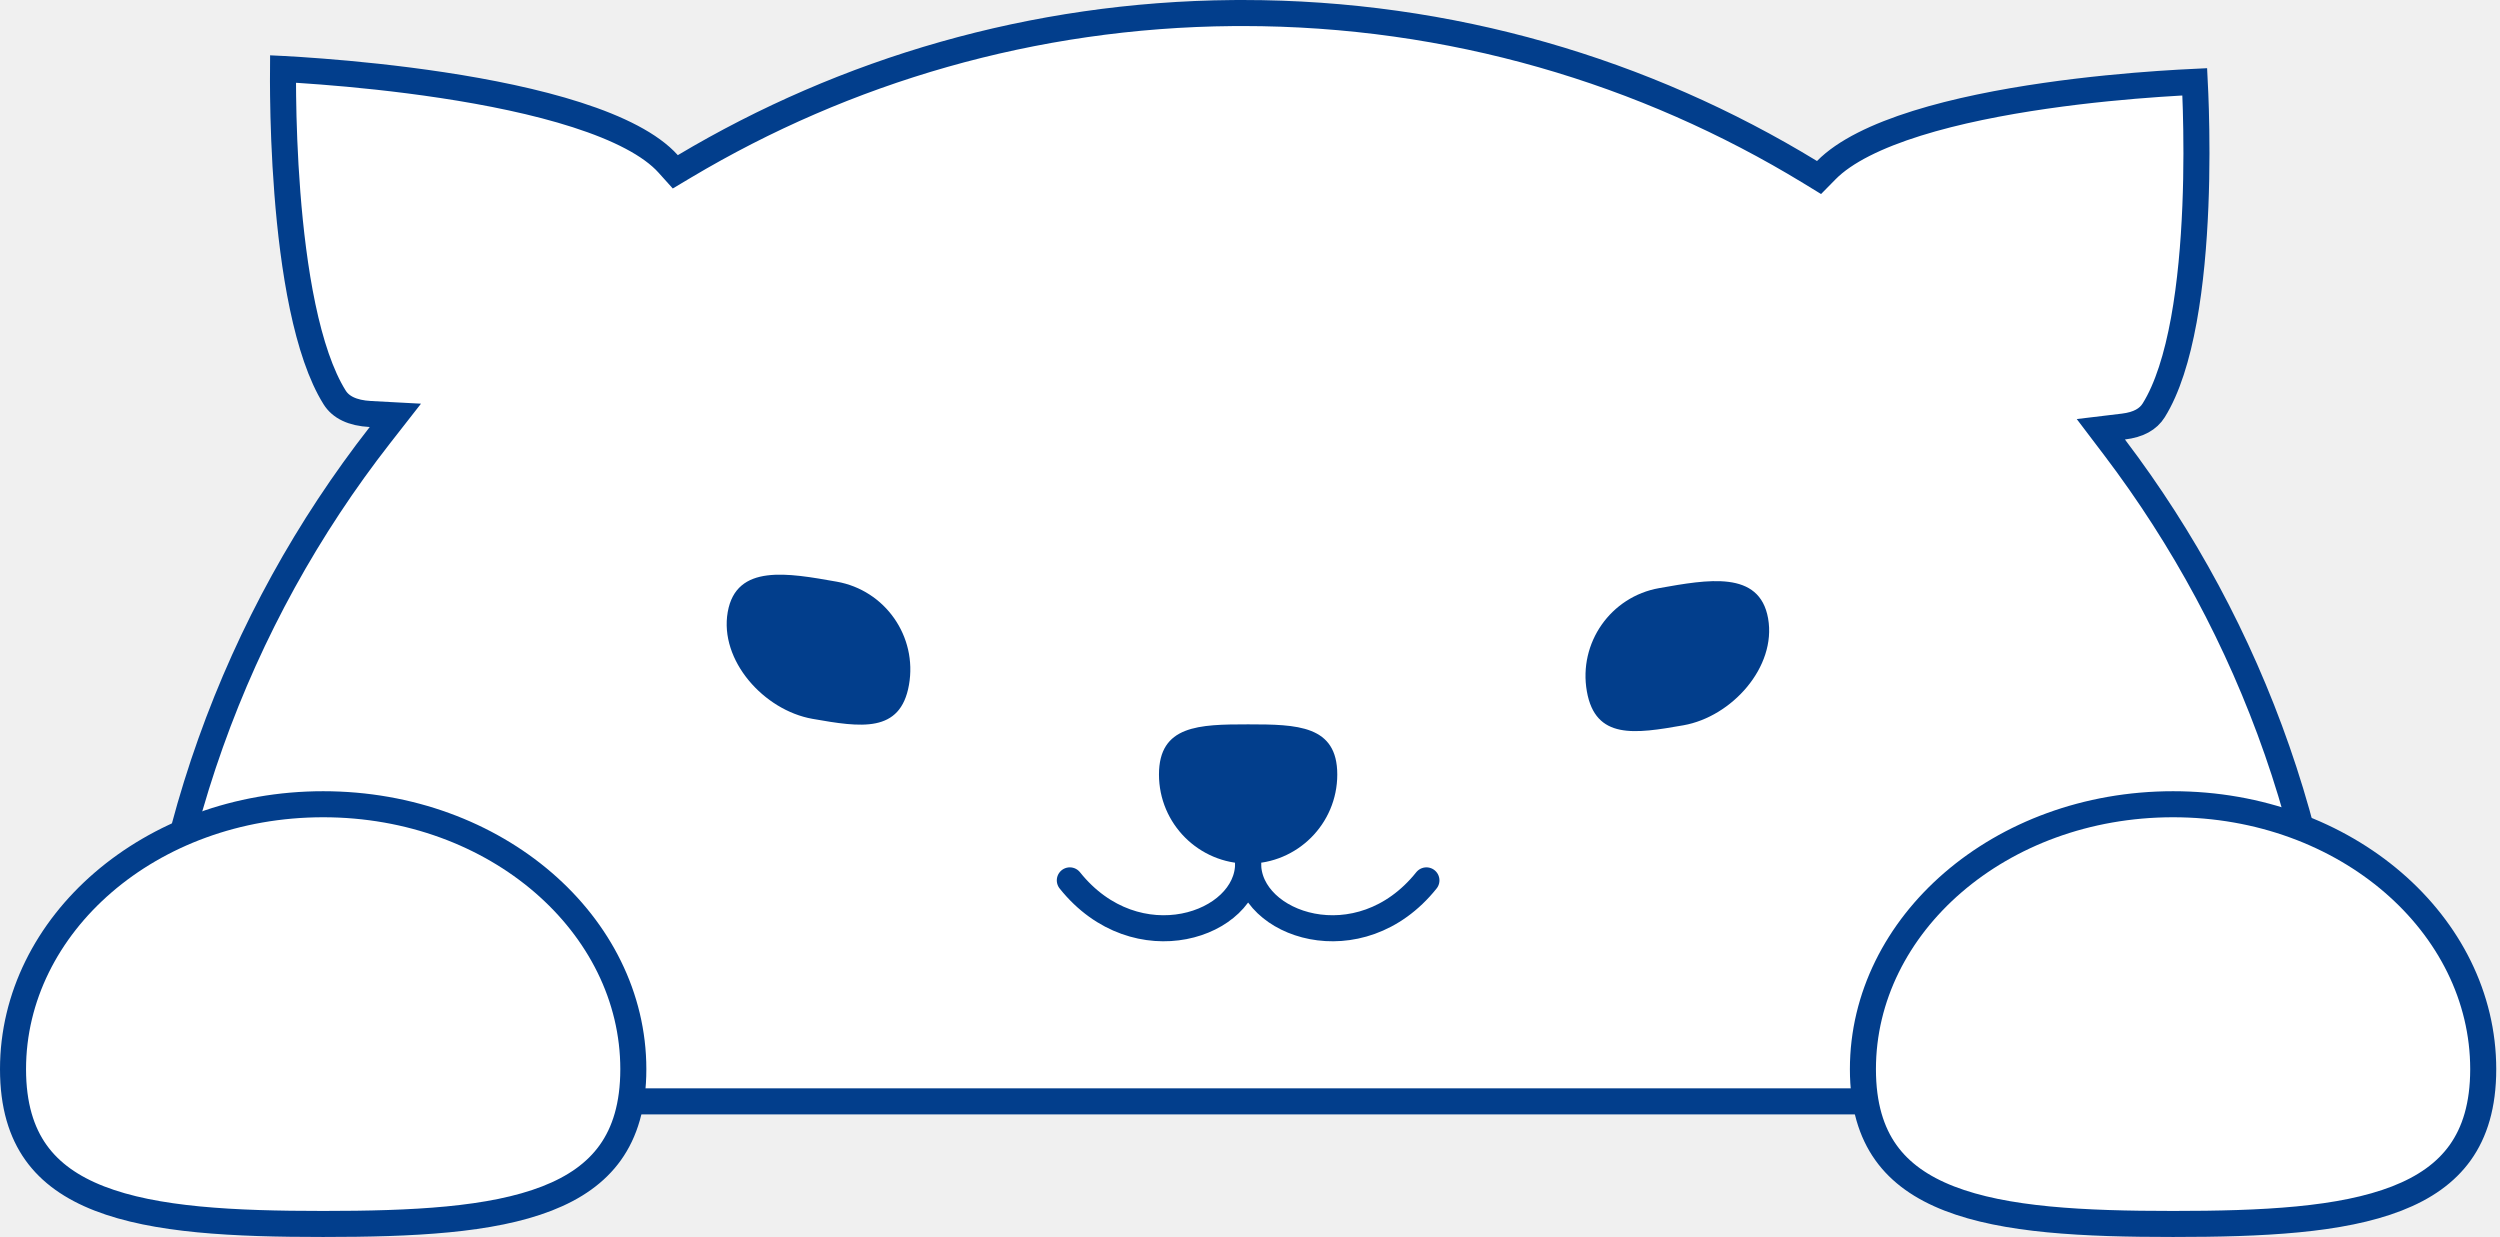
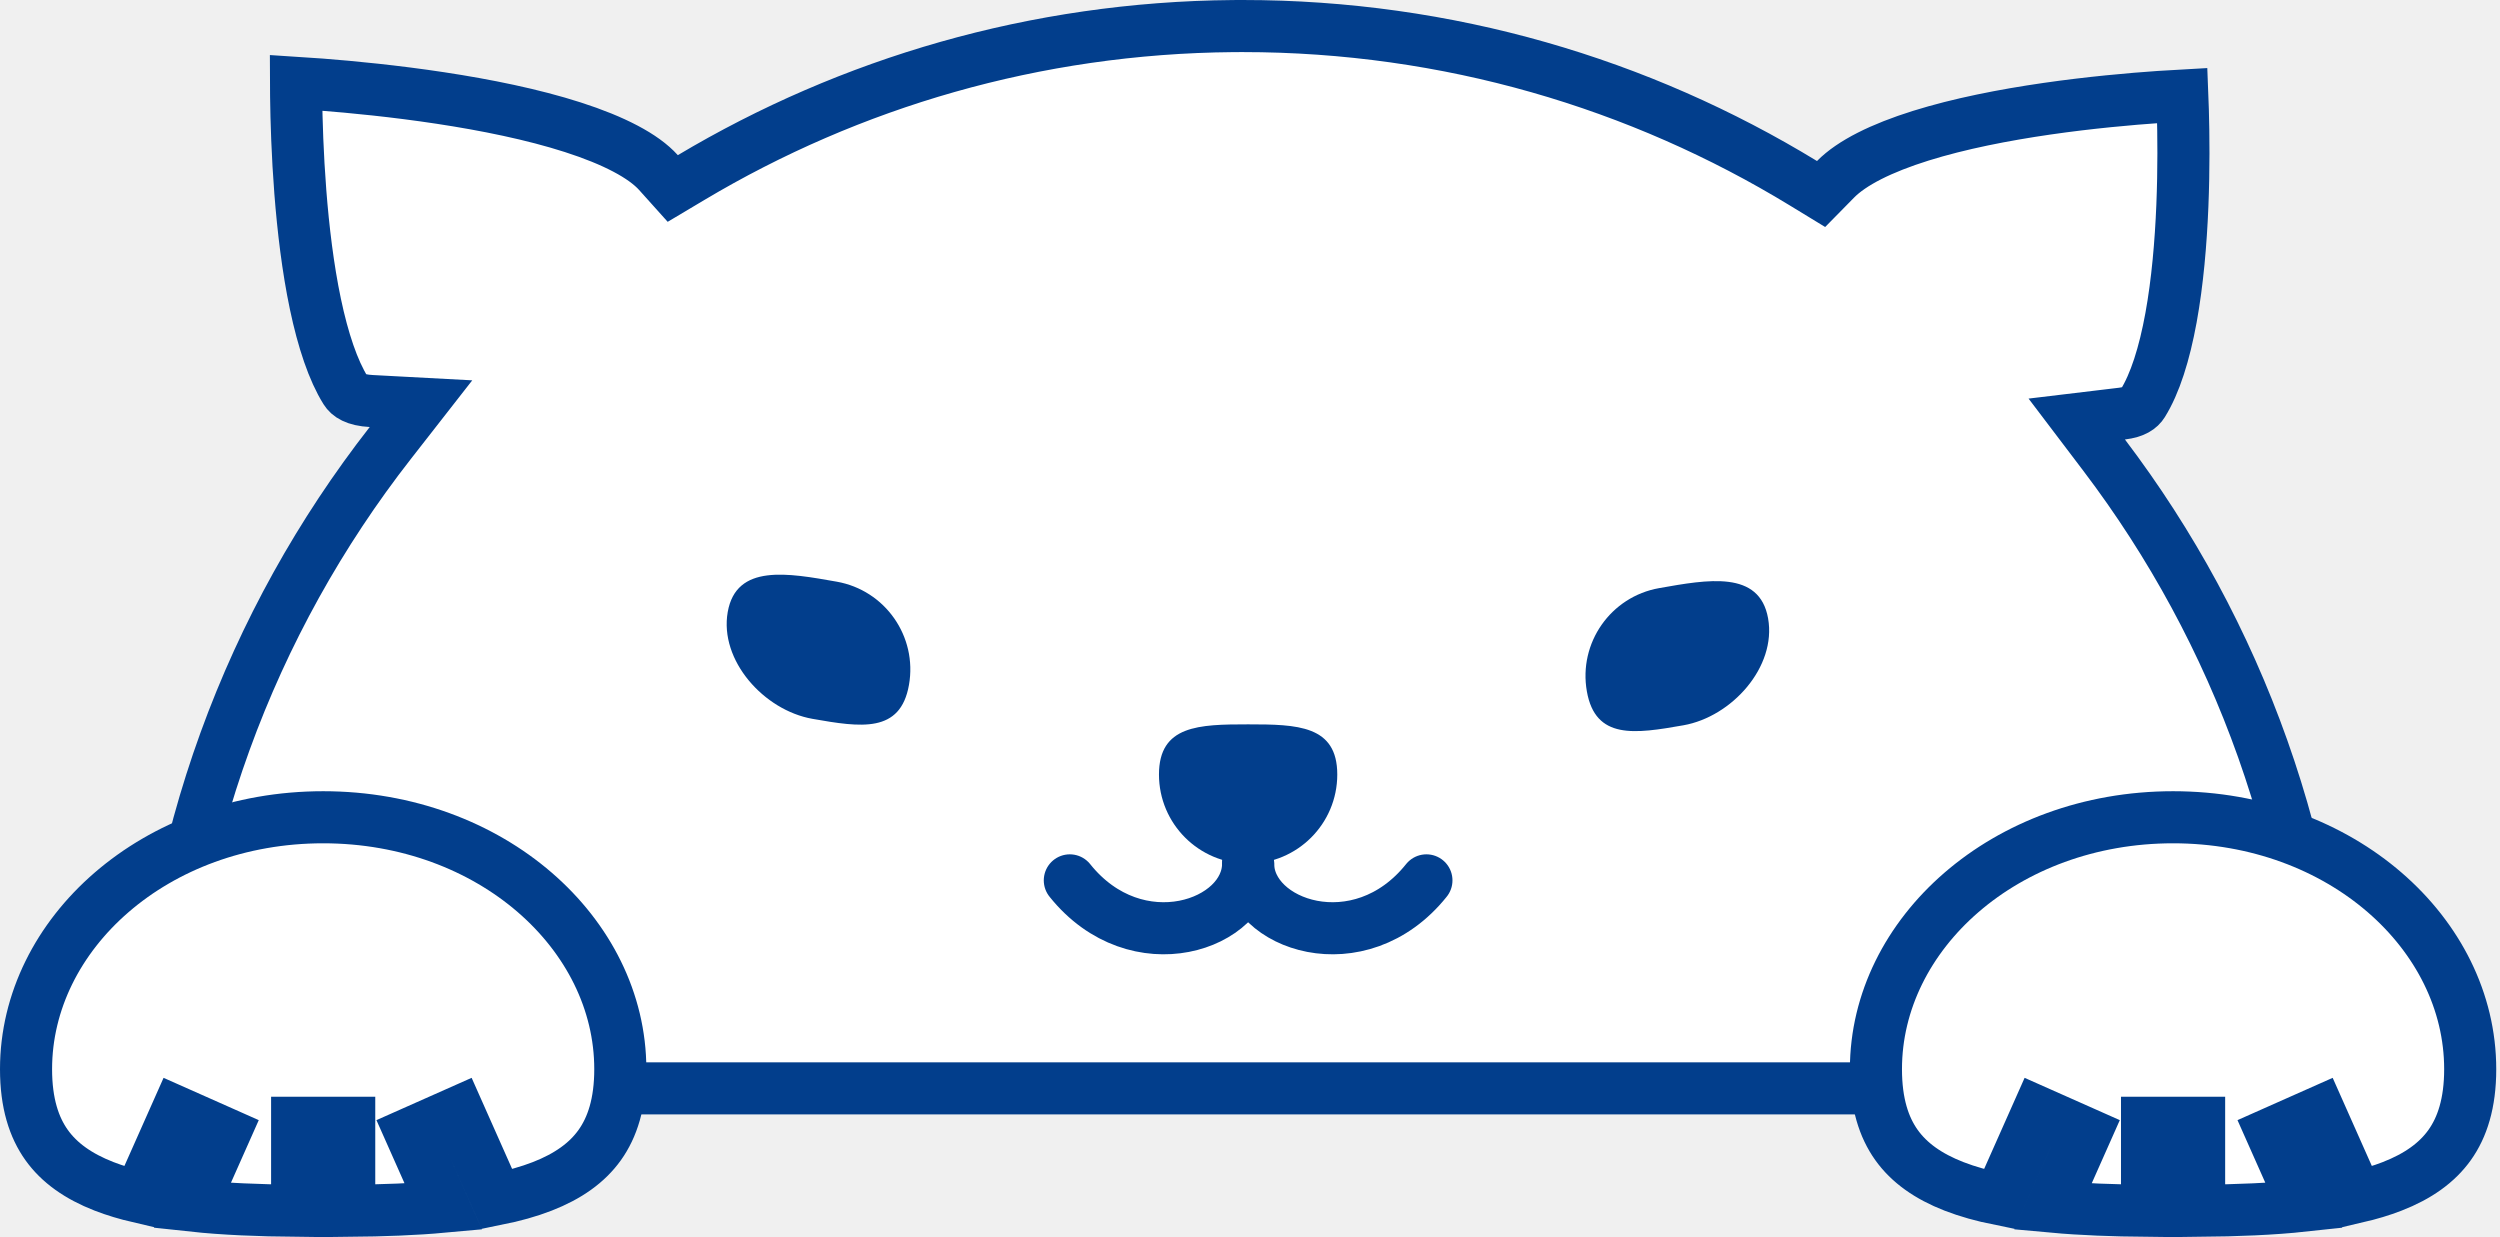
<svg xmlns="http://www.w3.org/2000/svg" width="384" height="190" viewBox="0 0 384 190" fill="none">
-   <path d="M190.855 2C222.778 2 252.62 10.93 278.05 26.44L279.404 27.268L280.517 26.136C283.353 23.251 288.301 20.856 294.438 18.936C300.512 17.037 307.486 15.683 314.122 14.724C320.749 13.766 326.988 13.21 331.573 12.893C333.865 12.734 335.74 12.635 337.04 12.576C337.065 12.575 337.089 12.573 337.113 12.572C337.166 13.634 337.232 15.096 337.282 16.861C337.392 20.704 337.443 25.975 337.209 31.696C336.975 37.424 336.456 43.564 335.437 49.155C334.41 54.786 332.906 59.681 330.801 63.042C329.966 64.375 328.485 65.24 326.153 65.519L322.69 65.935L324.798 68.714C345.989 96.656 358.723 131.424 359.158 169.171H22.553C22.998 130.568 36.303 95.078 58.366 66.82L60.727 63.798L56.897 63.593C54.071 63.442 52.326 62.523 51.398 61.042C49.279 57.658 47.672 52.74 46.487 47.102C45.31 41.502 44.582 35.354 44.137 29.623C43.692 23.898 43.532 18.624 43.484 14.779C43.463 13.072 43.464 11.649 43.472 10.596C43.509 10.598 43.546 10.6 43.584 10.602C44.975 10.677 46.979 10.801 49.423 10.99C54.313 11.37 60.951 12.015 67.957 13.078C74.973 14.142 82.304 15.617 88.6 17.642C94.974 19.691 99.966 22.208 102.626 25.169L103.726 26.392L105.138 25.55C129.85 10.823 158.634 2.27 189.39 2.006L190.855 2Z" fill="white" stroke="#023E8C" stroke-width="4" />
-   <path d="M49.64 123.531C76.244 123.531 97.279 142.022 97.279 164.224C97.279 169.795 95.971 173.922 93.75 177.036C91.523 180.159 88.251 182.441 84.015 184.09C75.435 187.43 63.398 188 49.64 188C35.881 188 23.845 187.43 15.265 184.09C11.029 182.441 7.756 180.159 5.529 177.036C3.308 173.922 2 169.795 2 164.224C2 142.022 23.035 123.531 49.64 123.531Z" fill="white" stroke="#023E8C" stroke-width="4" />
-   <path d="M333.784 123.531C307.179 123.531 286.144 142.022 286.144 164.224C286.144 169.795 287.452 173.922 289.673 177.036C291.9 180.159 295.173 182.441 299.409 184.09C307.989 187.43 320.025 188 333.784 188C347.542 188 359.579 187.43 368.159 184.09C372.395 182.441 375.667 180.159 377.894 177.036C380.115 173.922 381.423 169.795 381.423 164.224C381.423 142.022 360.388 123.531 333.784 123.531Z" fill="white" stroke="#023E8C" stroke-width="4" />
+   <path d="M190.855 4C222.4 4 251.883 12.824 277.008 28.148L279.718 29.801L281.943 27.538C284.423 25.017 288.976 22.74 295.035 20.846C300.968 18.991 307.827 17.655 314.408 16.703C320.972 15.754 327.159 15.203 331.712 14.888C333.025 14.797 334.199 14.727 335.205 14.672C335.232 15.348 335.259 16.101 335.282 16.919C335.391 20.73 335.443 25.952 335.211 31.614C334.979 37.289 334.466 43.329 333.469 48.796C332.458 54.341 331.01 58.941 329.106 61.98C328.691 62.644 327.859 63.3 325.915 63.533L318.989 64.364L323.204 69.922C343.766 97.034 356.269 130.648 357.122 167.171H24.589C25.462 129.804 38.527 95.481 59.943 68.052L64.664 62.005L57.004 61.596C54.543 61.464 53.547 60.706 53.093 59.98C51.161 56.896 49.613 52.251 48.444 46.691C47.291 41.205 46.571 35.151 46.13 29.469C45.69 23.799 45.532 18.569 45.484 14.754C45.475 14.02 45.472 13.339 45.47 12.718C46.56 12.787 47.838 12.873 49.268 12.984C54.126 13.361 60.714 14.001 67.657 15.055C74.621 16.111 81.835 17.567 87.987 19.546C94.297 21.575 98.853 23.96 101.139 26.505L103.336 28.952L106.162 27.269C130.579 12.718 159.016 4.266 189.407 4.006L190.855 4Z" fill="white" stroke="#023E8C" stroke-width="8" />
+   <path d="M49.64 125.531C75.433 125.531 95.279 143.399 95.279 164.224C95.279 169.472 94.052 173.169 92.122 175.875C90.18 178.598 87.269 180.676 83.289 182.226C81.197 183.04 78.875 183.684 76.349 184.193L70.412 170.835L66.757 172.459L63.102 174.084L68.107 185.349C63.68 185.755 58.832 185.925 53.64 185.978V172.459H45.64V185.978C39.799 185.919 34.392 185.712 29.531 185.186L34.466 174.084L30.811 172.459L27.155 170.835L21.369 183.854C19.441 183.405 17.644 182.87 15.99 182.226C12.01 180.676 9.099 178.598 7.157 175.875C5.227 173.169 4 169.472 4 164.224C4 143.399 23.846 125.531 49.64 125.531Z" fill="white" stroke="#023E8C" stroke-width="8" />
+   <path d="M333.784 125.531C307.99 125.531 288.144 143.399 288.144 164.224C288.144 169.472 289.371 173.169 291.301 175.875C293.244 178.598 296.154 180.676 300.134 182.226C302.227 183.04 304.548 183.684 307.075 184.193L313.011 170.835L316.667 172.459L320.322 174.084L315.316 185.349C319.743 185.755 324.592 185.925 329.784 185.978V172.459H337.784V185.978C343.625 185.919 349.031 185.712 353.892 185.186L348.958 174.084L352.613 172.459L356.268 170.835L362.054 183.854C363.982 183.405 365.779 182.87 367.433 182.226C371.413 180.676 374.324 178.598 376.266 175.875C378.196 173.169 379.423 169.472 379.423 164.224C379.423 143.399 359.577 125.531 333.784 125.531Z" fill="white" stroke="#023E8C" stroke-width="8" />
  <path d="M139.617 105.206C138.304 112.654 132.242 111.727 124.794 110.414C117.346 109.101 110.466 101.447 111.78 93.999C113.093 86.552 121.061 88.029 128.509 89.343C135.957 90.656 140.93 97.758 139.617 105.206Z" fill="#023E8C" />
  <path d="M243.743 106.197C245.057 113.645 251.119 112.718 258.567 111.405C266.015 110.092 272.894 102.439 271.581 94.991C270.267 87.543 262.299 89.021 254.851 90.334C247.403 91.647 242.43 98.749 243.743 106.197Z" fill="#023E8C" />
  <path d="M205.405 118.964C205.405 111.401 199.275 111.261 191.712 111.261C184.149 111.261 178.018 111.401 178.018 118.964C178.018 126.527 184.149 132.658 191.712 132.658C199.275 132.658 205.405 126.527 205.405 118.964Z" fill="#023E8C" />
-   <path d="M191.712 132.658C191.712 142.072 174.594 148.063 164.324 135.225" stroke="#023E8C" stroke-width="4" stroke-linecap="round" />
-   <path d="M191.712 132.658C191.712 142.072 208.829 148.063 219.099 135.225" stroke="#023E8C" stroke-width="4" stroke-linecap="round" />
+   <path d="M191.712 132.658C191.712 142.072 174.594 148.063 164.324 135.225" stroke="#023E8C" stroke-width="8" stroke-linecap="round" />
+   <path d="M191.712 132.658C191.712 142.072 208.829 148.063 219.099 135.225" stroke="#023E8C" stroke-width="8" stroke-linecap="round" />
</svg>
